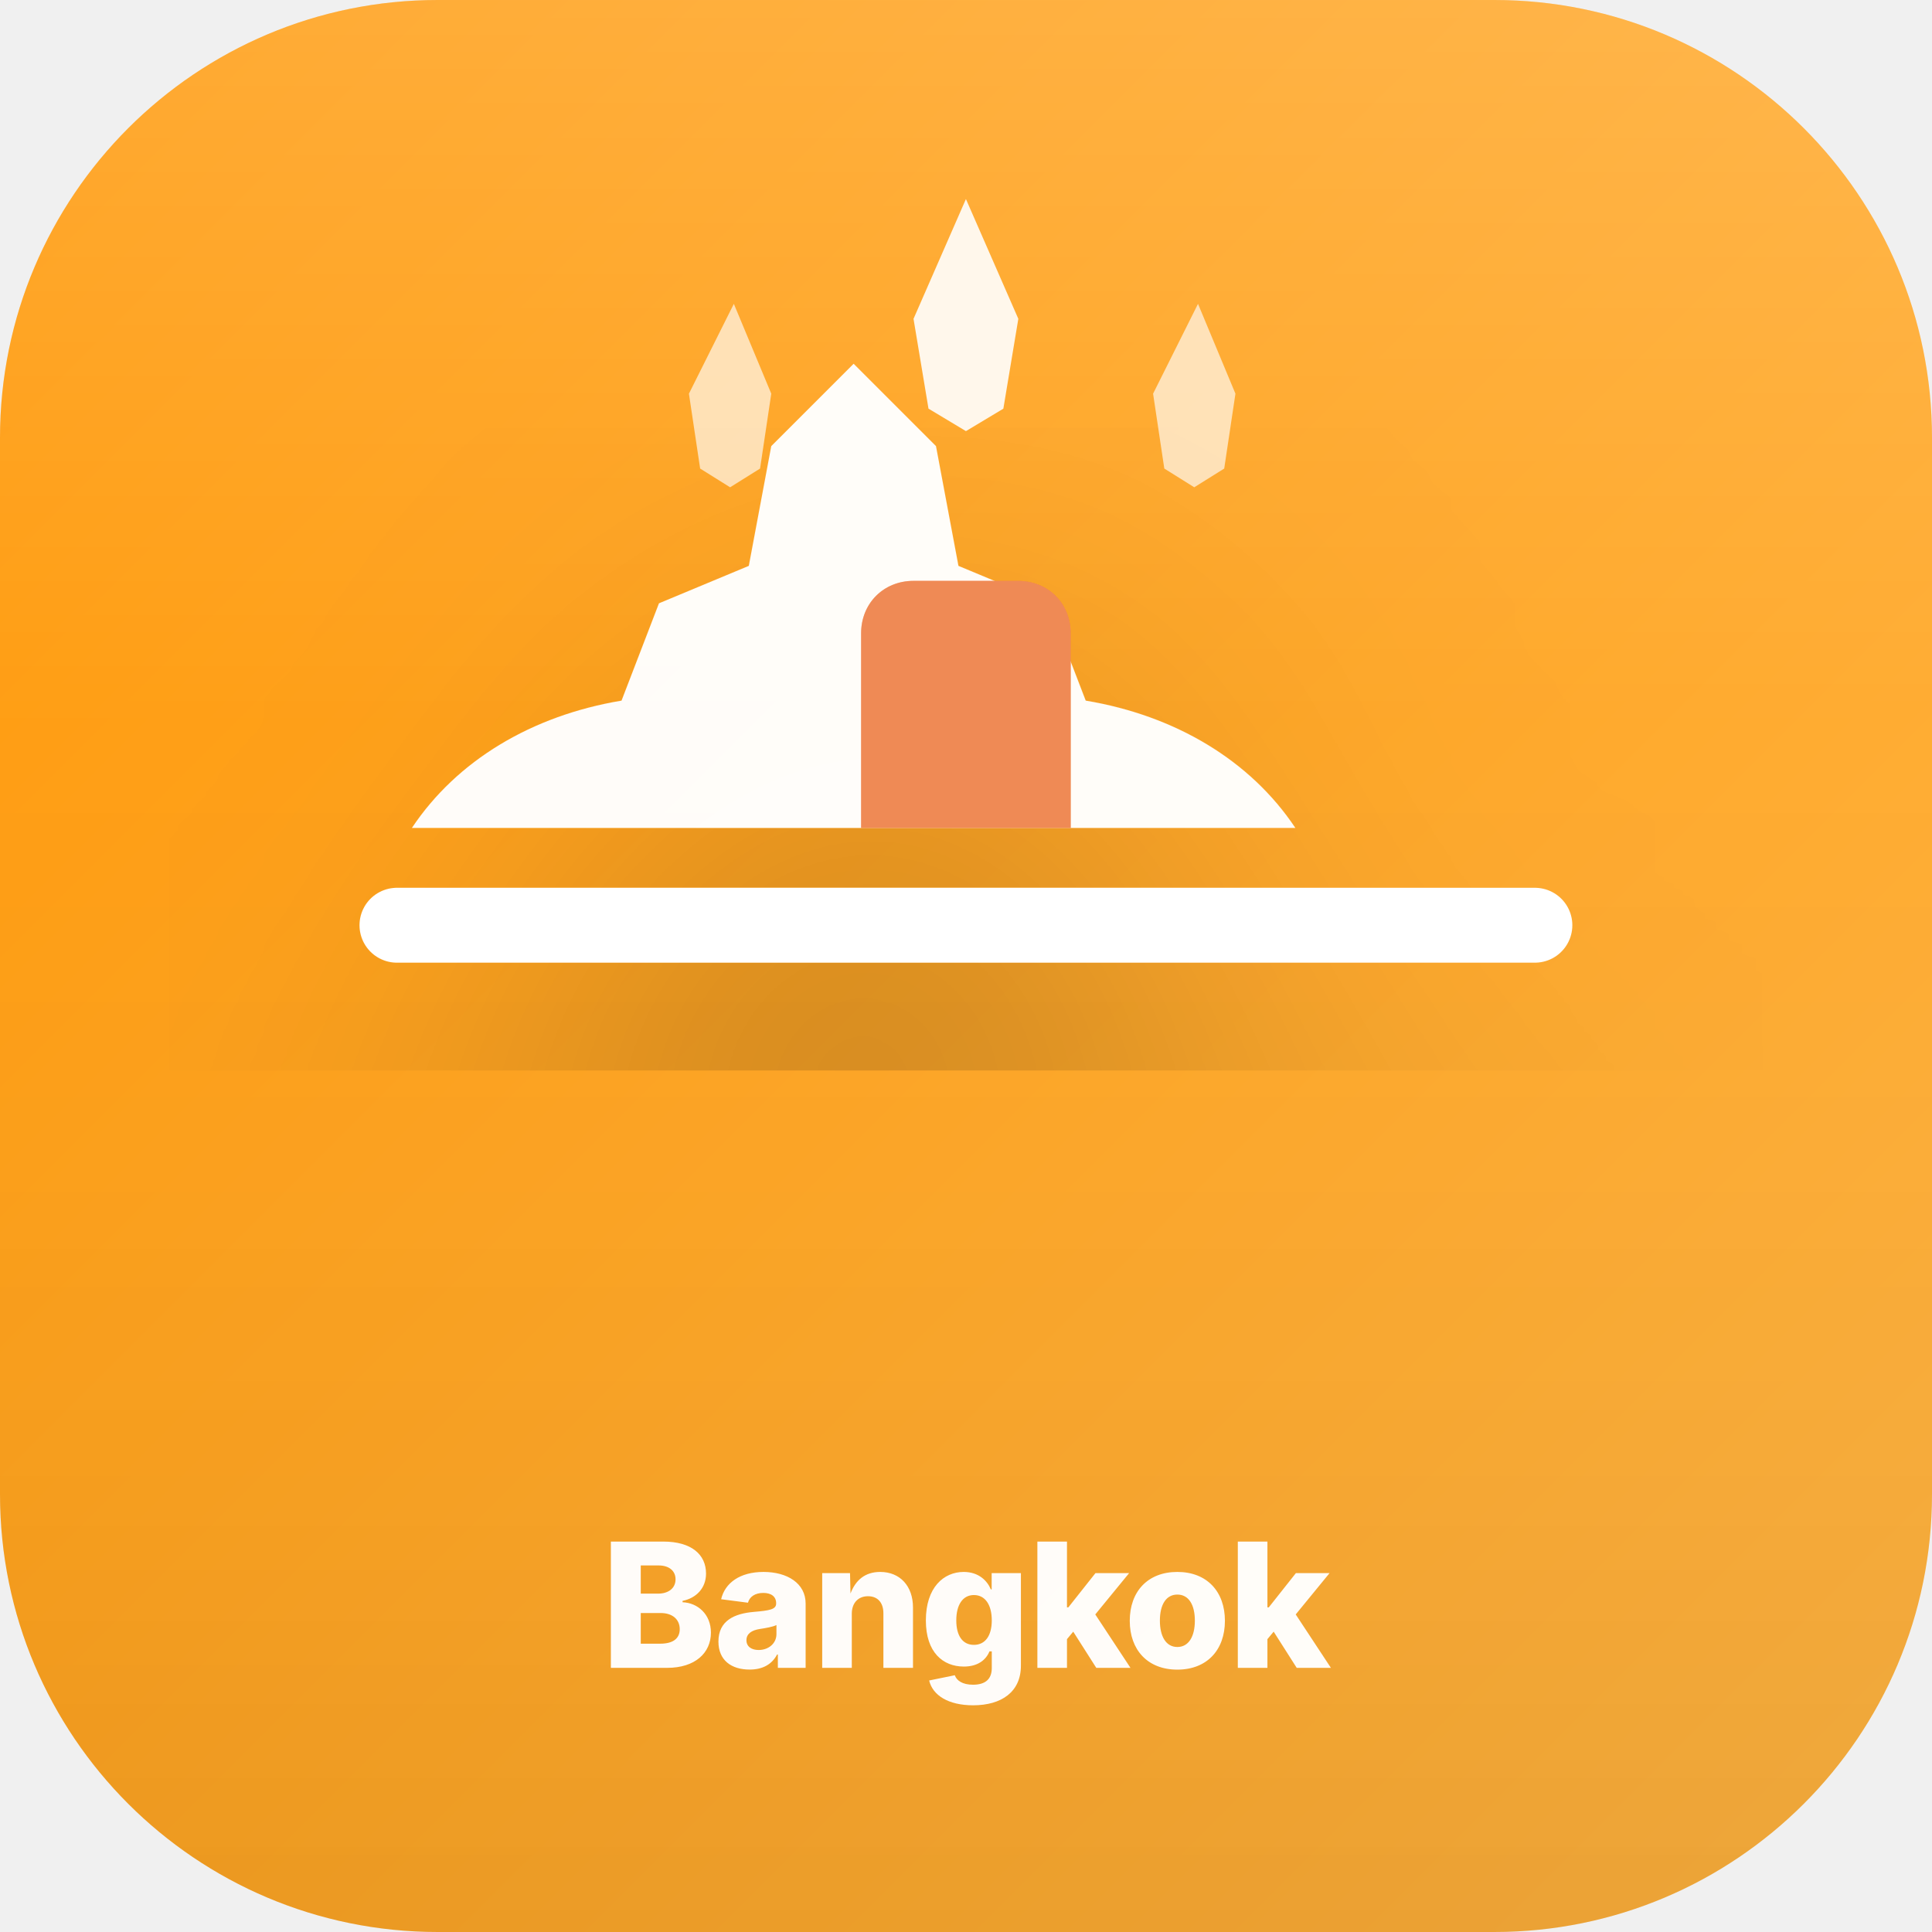
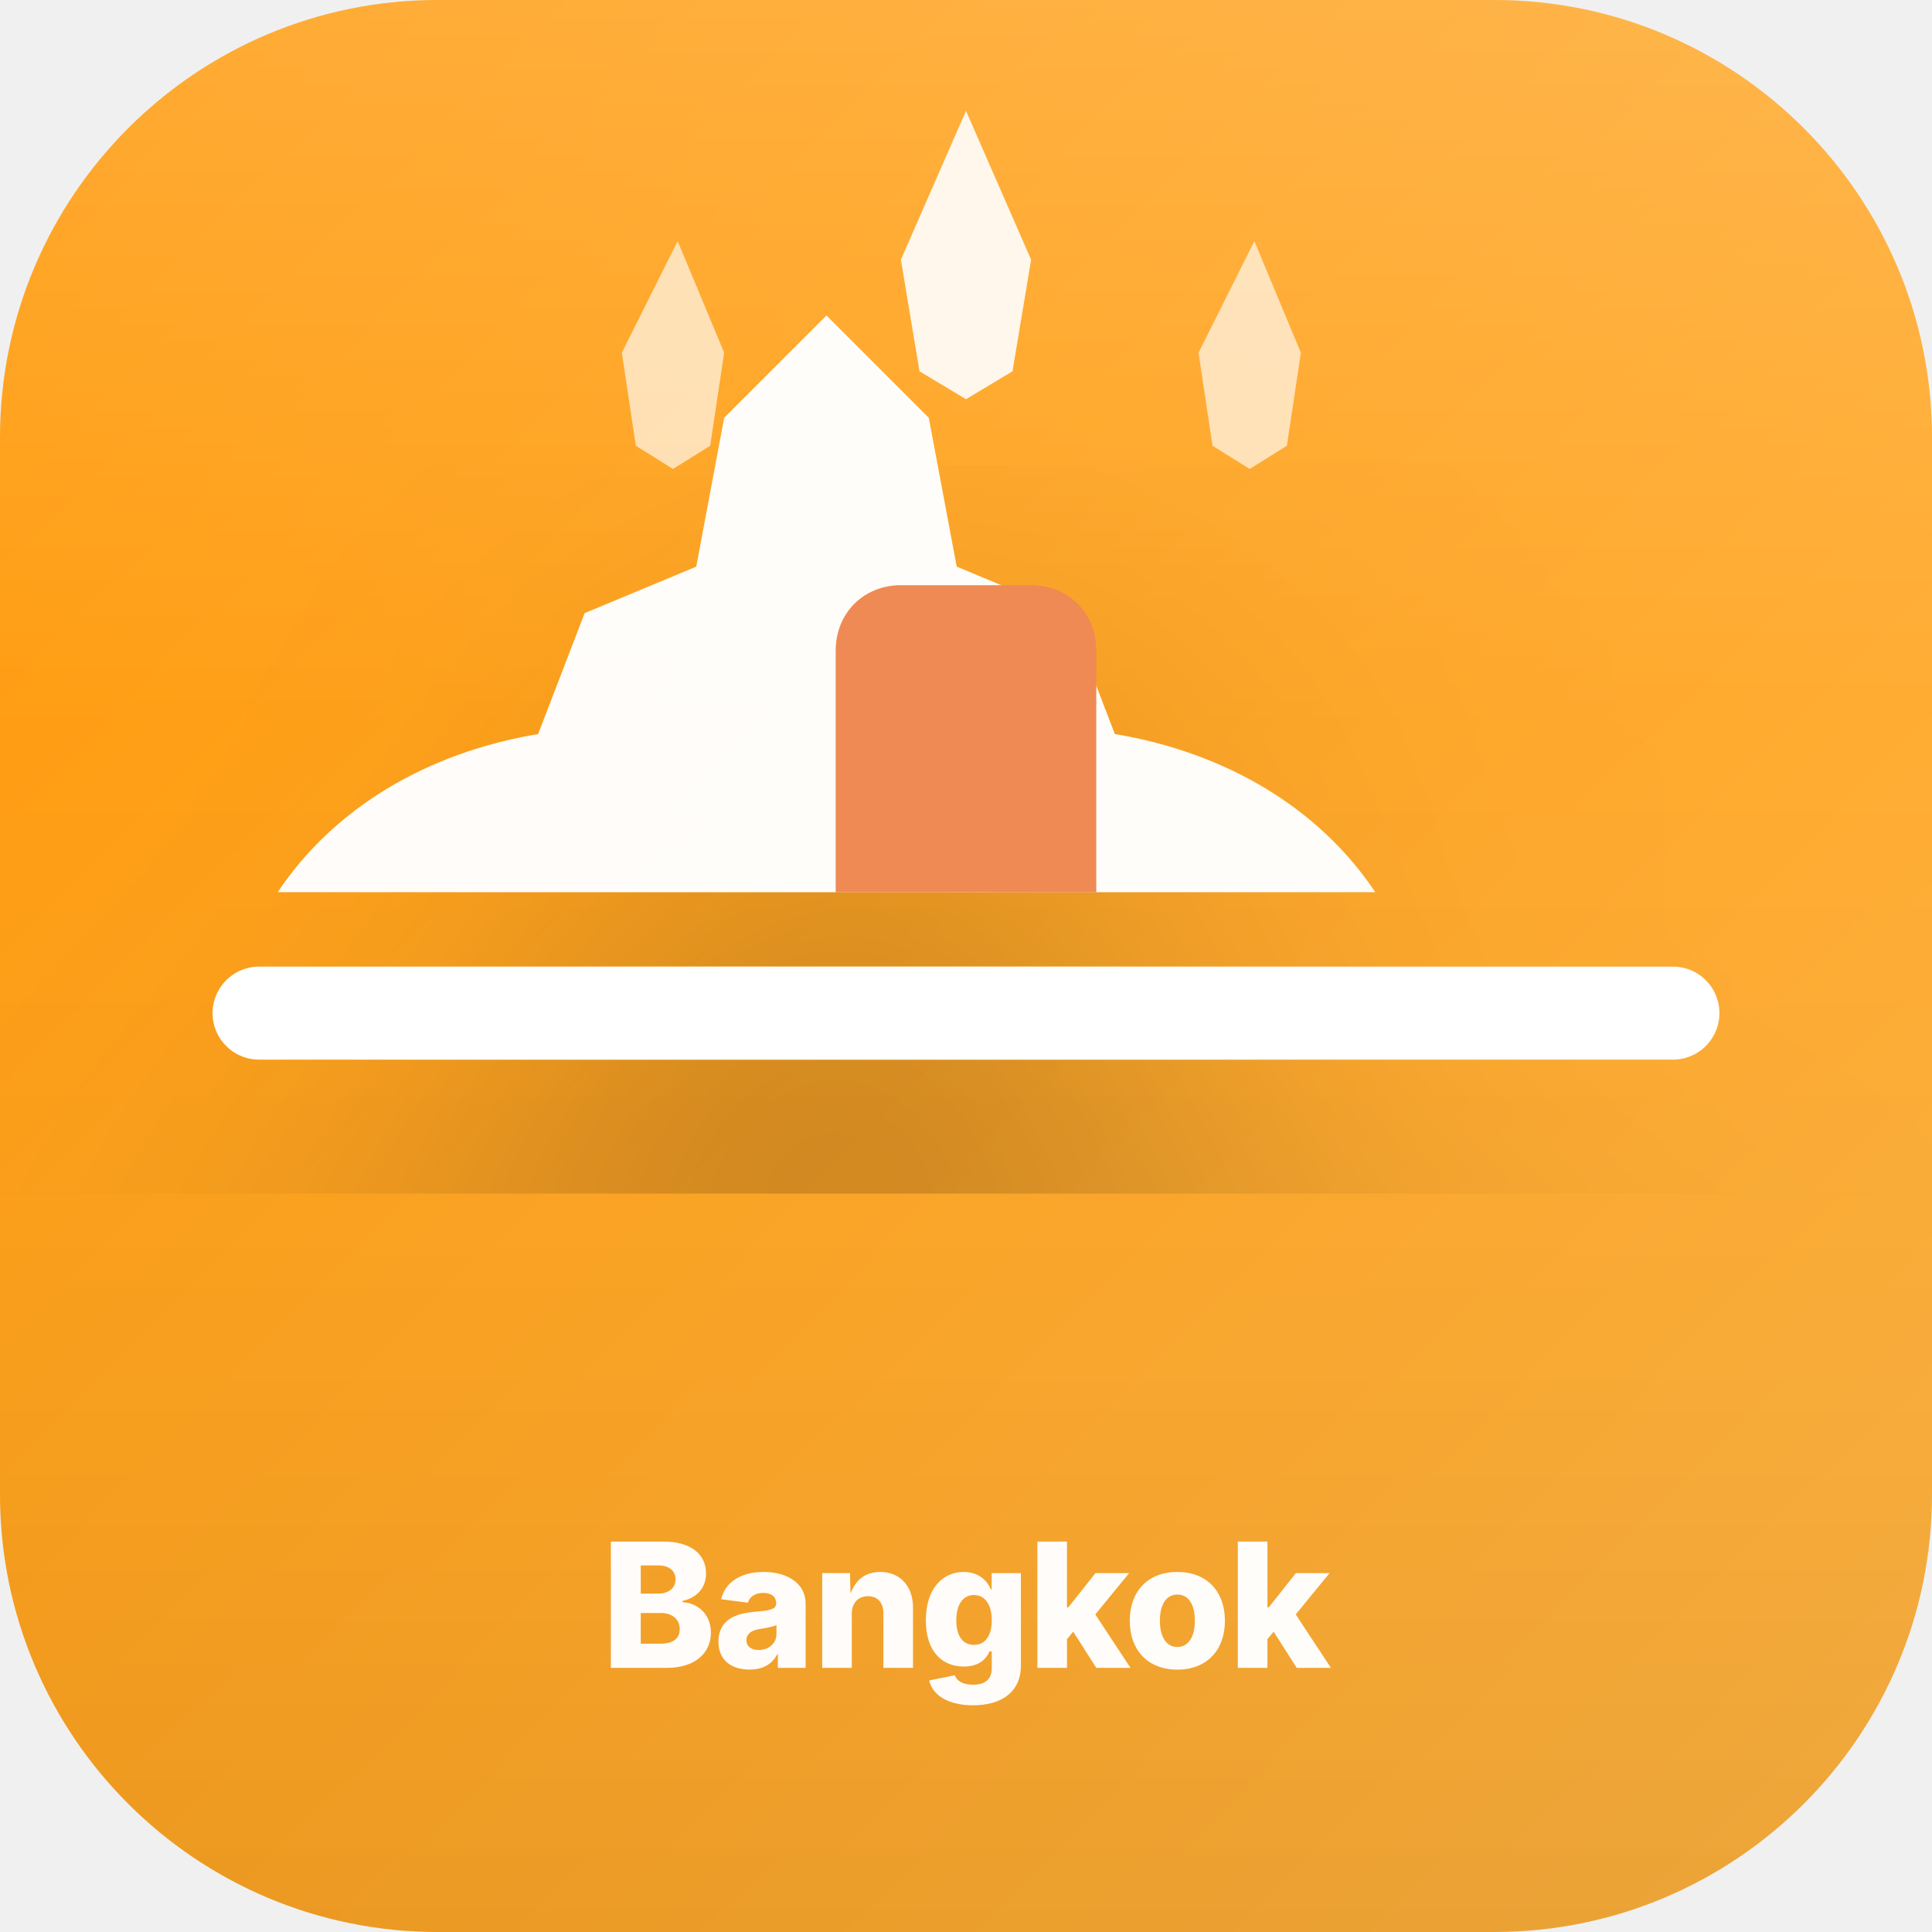
<svg xmlns="http://www.w3.org/2000/svg" viewBox="0 0 512 512" width="512" height="512">
  <defs>
    <linearGradient id="bg" x1="0%" y1="0%" x2="100%" y2="100%">
      <stop offset="0%" stop-color="#FF9500" />
      <stop offset="100%" stop-color="#FFB340" />
    </linearGradient>
    <clipPath id="r">
      <rect width="512" height="512" rx="116" />
    </clipPath>
    <linearGradient id="sheen" x1="0%" y1="0%" x2="0%" y2="100%">
      <stop offset="0%" stop-color="#ffffff" stop-opacity="0.20" />
      <stop offset="38%" stop-color="#ffffff" stop-opacity="0.03" />
      <stop offset="100%" stop-color="#000000" stop-opacity="0.08" />
    </linearGradient>
    <filter id="shadow" x="-20%" y="-20%" width="140%" height="140%">
      <feDropShadow dx="0" dy="5" stdDeviation="4" flood-color="#000000" flood-opacity="0.25" />
    </filter>
  </defs>
  <g clip-path="url(#r)">
    <rect width="512" height="512" fill="url(#bg)" />
    <rect width="512" height="512" fill="url(#sheen)" />
-     <g transform="translate(17.9 -90.1) scale(19.84)" filter="url(#shadow)">
+     <g transform="translate(-39.8 -148.1) scale(24.65)" filter="url(#shadow)">
      <path d="M4.6,15.6c0.6,-0.9 1.6,-1.5 2.8,-1.7l0.5,-1.3l1.2,-0.5l0.3,-1.6l1.1,-1.1l1.1,1.1l0.3,1.6l1.2,0.5l0.5,1.3c1.2,0.2 2.2,0.8 2.8,1.7h-11.8z" fill="#ffffff" fill-opacity="0.97" />
      <path d="M12,7.2l0.7,1.6l-0.2,1.2l-0.5,0.3l-0.5,-0.3l-0.2,-1.2l0.7,-1.6z" fill="#ffffff" fill-opacity="0.9" />
      <path d="M8.9,8.6l0.5,1.2l-0.15,1l-0.4,0.25l-0.4,-0.25l-0.15,-1l0.6,-1.2z" fill="#ffffff" fill-opacity="0.65" />
      <path d="M15.1,8.6l0.5,1.2l-0.15,1l-0.4,0.25l-0.4,-0.25l-0.15,-1l0.6,-1.2z" fill="#ffffff" fill-opacity="0.65" />
      <path d="M10.6,15.6v-2.6c0,-0.4 0.3,-0.7 0.7,-0.7h1.4c0.4,0 0.7,0.3 0.7,0.7v2.6h-2.8z" fill="#E8590C" />
      <path d="M10.6,15.6v-2.6c0,-0.4 0.3,-0.7 0.7,-0.7h1.4c0.4,0 0.7,0.3 0.7,0.7v2.6h-2.8z" fill="#ffffff" fill-opacity="0.3" />
      <path d="M4.4,16.9h15.2" stroke="#ffffff" stroke-width="1" stroke-linecap="round" fill="none" fill-opacity="0.5" />
    </g>
    <text x="256" y="442" text-anchor="middle" font-family="'Inter', -apple-system, 'Segoe UI', system-ui, sans-serif" font-size="46" font-weight="800" letter-spacing="-0.8" fill="#ffffff" fill-opacity="0.97">Bangkok</text>
  </g>
</svg>
